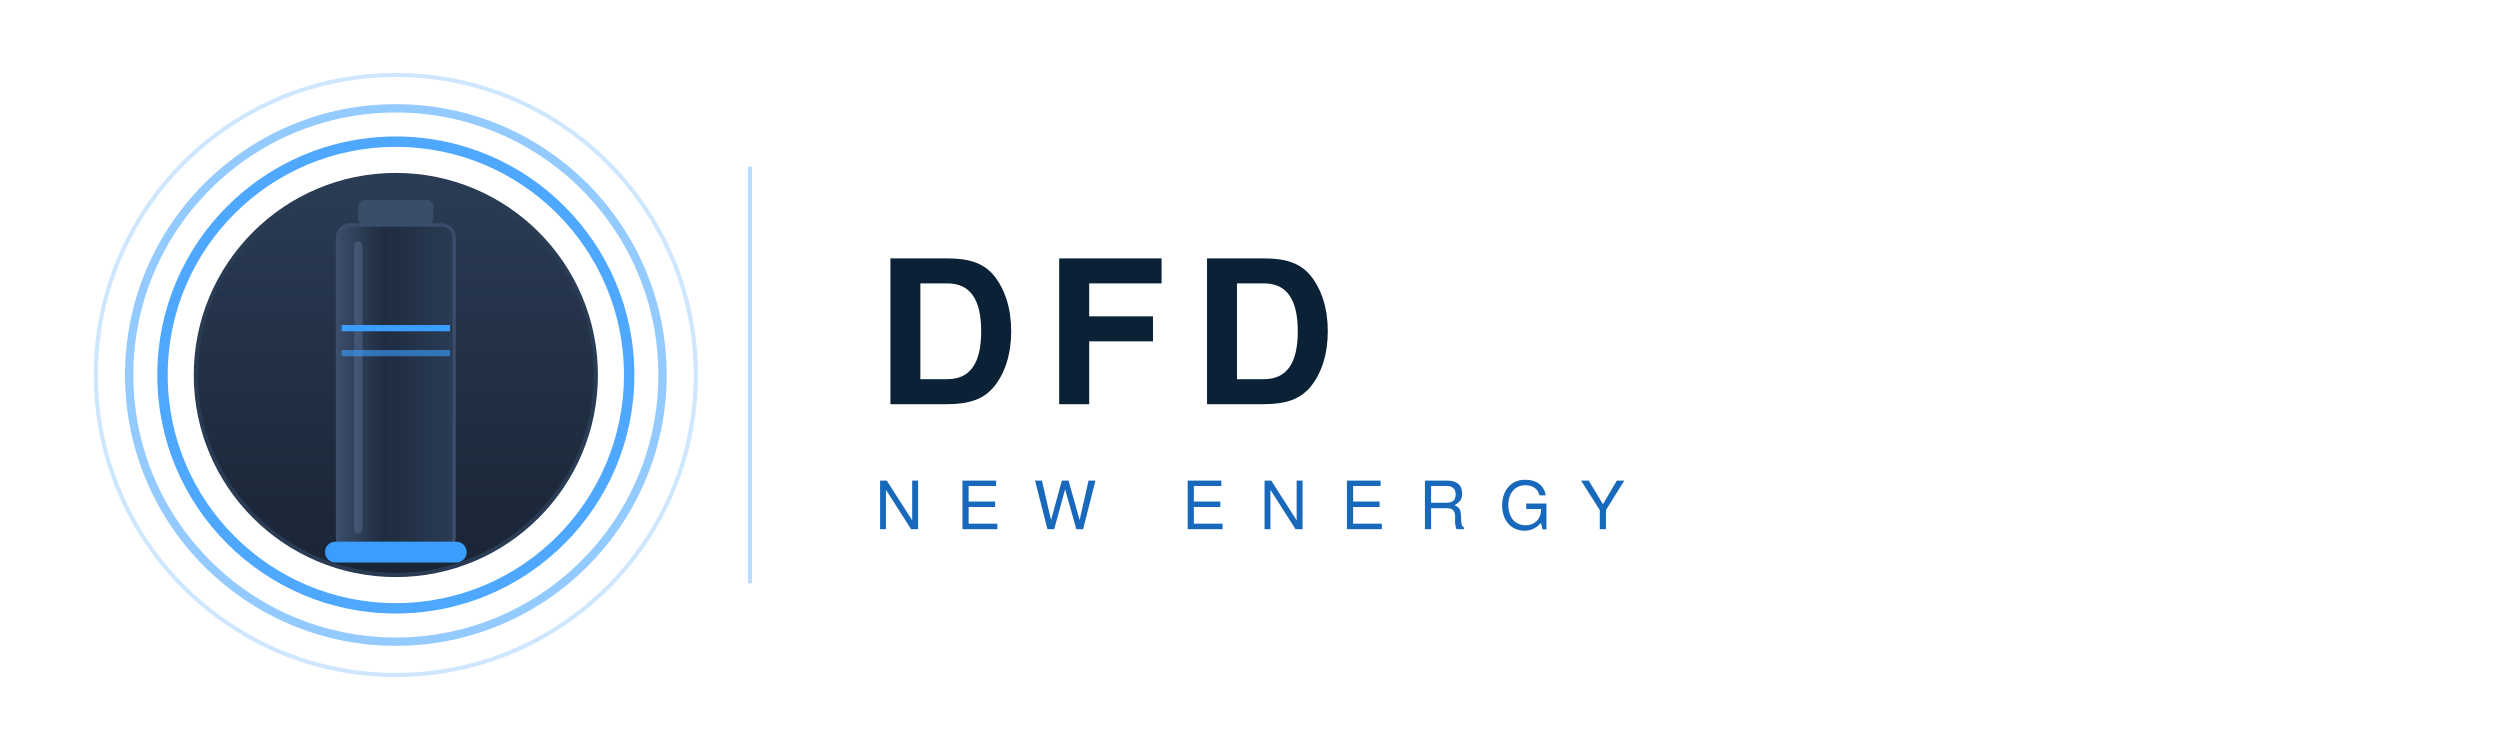
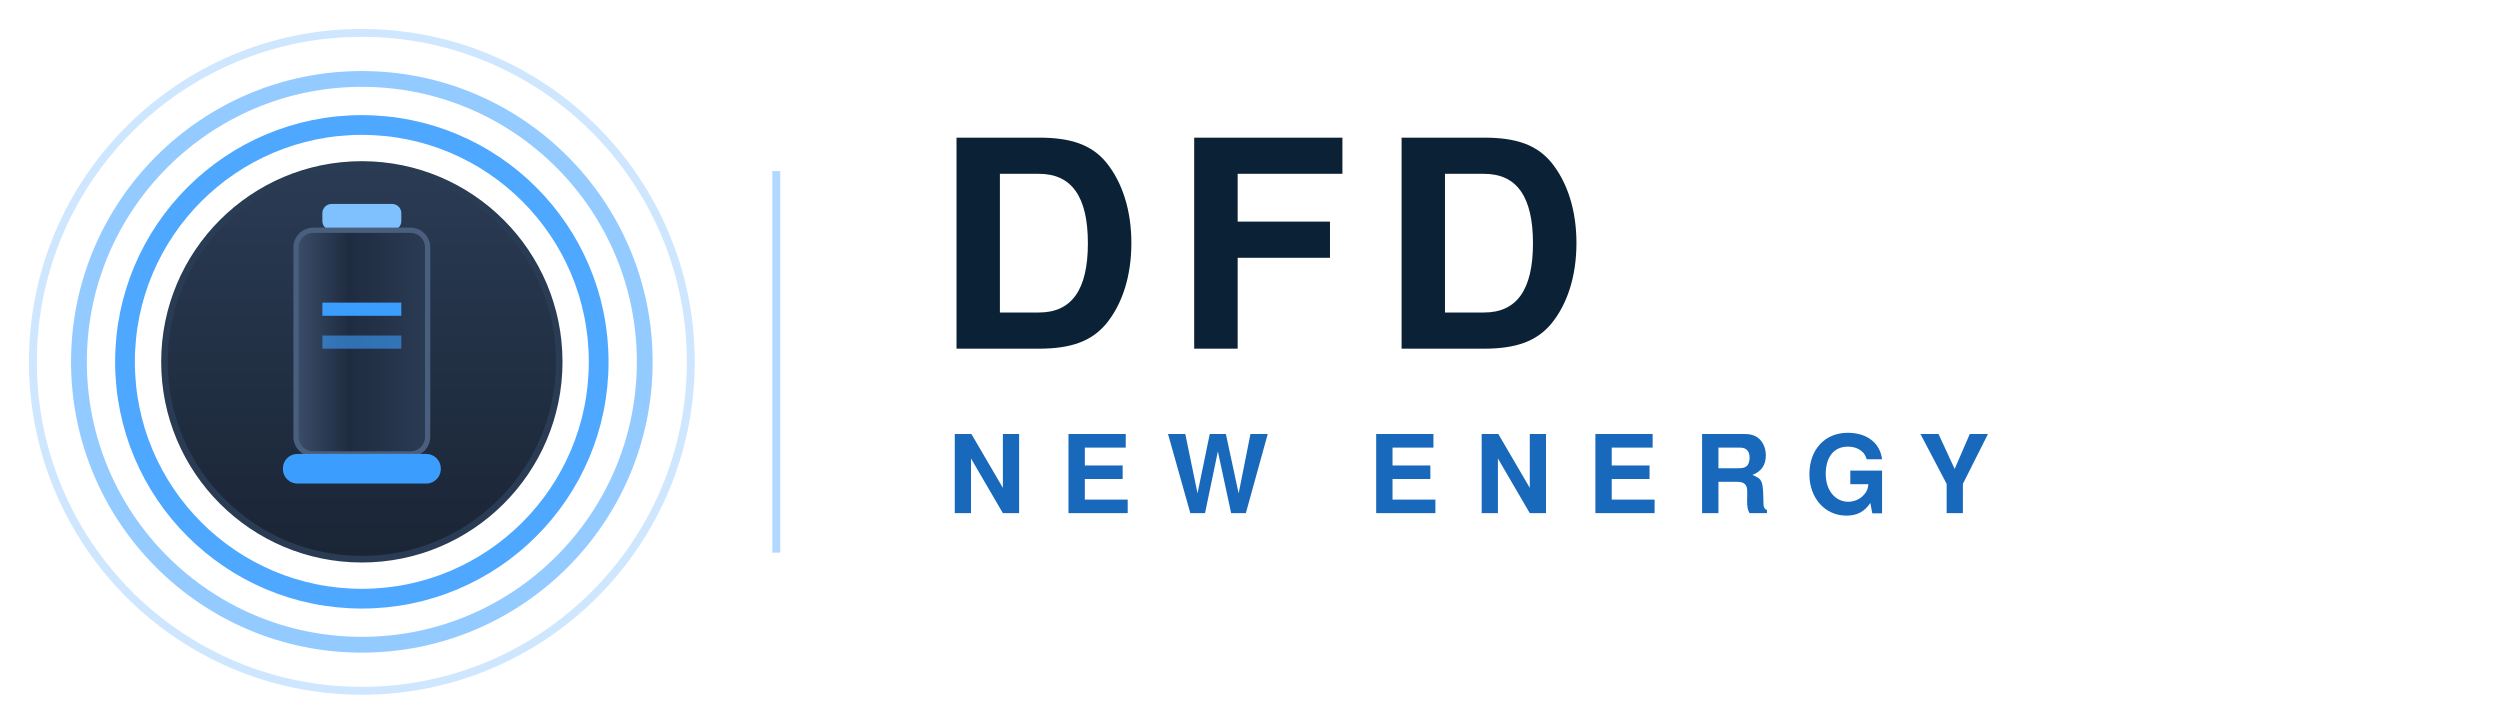
- <svg xmlns="http://www.w3.org/2000/svg" viewBox="0 0 600 180" role="img" aria-label="DFD New Energy">
-   <g transform="translate(20,10)">
-     <circle cx="75" cy="80" r="72" fill="none" stroke="#3B9EFF" stroke-width="1" opacity="0.25" />
-     <circle cx="75" cy="80" r="64" fill="none" stroke="#3B9EFF" stroke-width="2" opacity="0.55" />
-     <circle cx="75" cy="80" r="56" fill="none" stroke="#3B9EFF" stroke-width="2.5" opacity="0.9" />
-     <circle cx="75" cy="80" r="48" fill="url(#gm)" stroke="#2a3b54" stroke-width="1" />
-     <g transform="translate(56,38)">
-       <rect x="10" y="0" width="18" height="6" rx="1.5" fill="#3a4d6a" />
-       <rect x="5" y="6" width="28" height="78" rx="3" fill="url(#cb)" stroke="#3a4d6a" stroke-width="0.8" />
-       <rect x="9" y="10" width="2" height="70" rx="1" fill="#4a5e7e" opacity="0.7" />
-       <rect x="6" y="30" width="26" height="1.5" fill="#3B9EFF" />
-       <rect x="6" y="36" width="26" height="1.5" fill="#3B9EFF" opacity="0.6" />
-       <rect x="2" y="82" width="34" height="5" rx="2.5" fill="#3B9EFF" />
-     </g>
+ <svg xmlns="http://www.w3.org/2000/svg" viewBox="0 0 380 110" role="img" aria-label="DFD New Energy">
+   <circle cx="55" cy="55" r="50" fill="none" stroke="#3B9EFF" stroke-width="1.2" opacity="0.25" />
+   <circle cx="55" cy="55" r="43" fill="none" stroke="#3B9EFF" stroke-width="2.4" opacity="0.55" />
+   <circle cx="55" cy="55" r="36" fill="none" stroke="#3B9EFF" stroke-width="3" opacity="0.9" />
+   <circle cx="55" cy="55" r="30" fill="url(#gm)" stroke="#2a3b54" stroke-width="1" />
+   <g transform="translate(55,55)">
+     <rect x="-6" y="-24" width="12" height="4" rx="1.4" fill="#7FC1FF" />
+     <rect x="-10" y="-20" width="20" height="34" rx="2.6" fill="url(#cb)" stroke="#4a5e7e" stroke-width="0.8" />
+     <rect x="-6" y="-9" width="12" height="2" fill="#3B9EFF" />
+     <rect x="-6" y="-4" width="12" height="2" fill="#3B9EFF" opacity="0.6" />
+     <rect x="-12" y="14" width="24" height="4.5" rx="2.2" fill="#3B9EFF" />
  </g>
-   <line x1="180" y1="40" x2="180" y2="140" stroke="#3B9EFF" stroke-width="1" opacity="0.35" />
-   <g transform="translate(210,55)">
-     <text x="0" y="42" font-family="'Helvetica Neue', Helvetica, Arial, sans-serif" font-size="48" font-weight="800" letter-spacing="6" fill="#0B2136">DFD</text>
-     <text x="0" y="72" font-family="'Helvetica Neue', Helvetica, Arial, sans-serif" font-size="16" font-weight="500" letter-spacing="8" fill="#1868BC">NEW ENERGY</text>
-     <line x1="0" y1="85" x2="320" y2="85" stroke="url(#al)" stroke-width="1.5" />
-   </g>
+   <line x1="118" y1="26" x2="118" y2="84" stroke="#3B9EFF" stroke-width="1.2" opacity="0.4" />
+   <text x="142" y="53" font-family="'Helvetica Neue', Helvetica, Arial, sans-serif" font-size="44" font-weight="800" letter-spacing="4.5" fill="#0B2136">DFD</text>
+   <text x="144" y="78" font-family="'Helvetica Neue', Helvetica, Arial, sans-serif" font-size="16.5" font-weight="600" letter-spacing="5.2" fill="#1868BC">NEW ENERGY</text>
+   <line x1="142" y1="90" x2="366" y2="90" stroke="url(#al)" stroke-width="1.8" />
  <defs>
    <linearGradient id="gm" x1="0" y1="0" x2="0" y2="1">
      <stop offset="0%" stop-color="#2a3b54" />
      <stop offset="100%" stop-color="#1a2535" />
    </linearGradient>
    <linearGradient id="cb" x1="0" y1="0" x2="1" y2="0">
      <stop offset="0%" stop-color="#3a4d6a" />
      <stop offset="40%" stop-color="#1f2c40" />
      <stop offset="100%" stop-color="#2a3b54" />
    </linearGradient>
    <linearGradient id="al" x1="0" y1="0" x2="1" y2="0">
      <stop offset="0%" stop-color="#3B9EFF" stop-opacity="0" />
-       <stop offset="20%" stop-color="#3B9EFF" stop-opacity="0.9" />
+       <stop offset="18%" stop-color="#3B9EFF" stop-opacity="0.9" />
      <stop offset="100%" stop-color="#3B9EFF" stop-opacity="0.2" />
    </linearGradient>
  </defs>
</svg>
